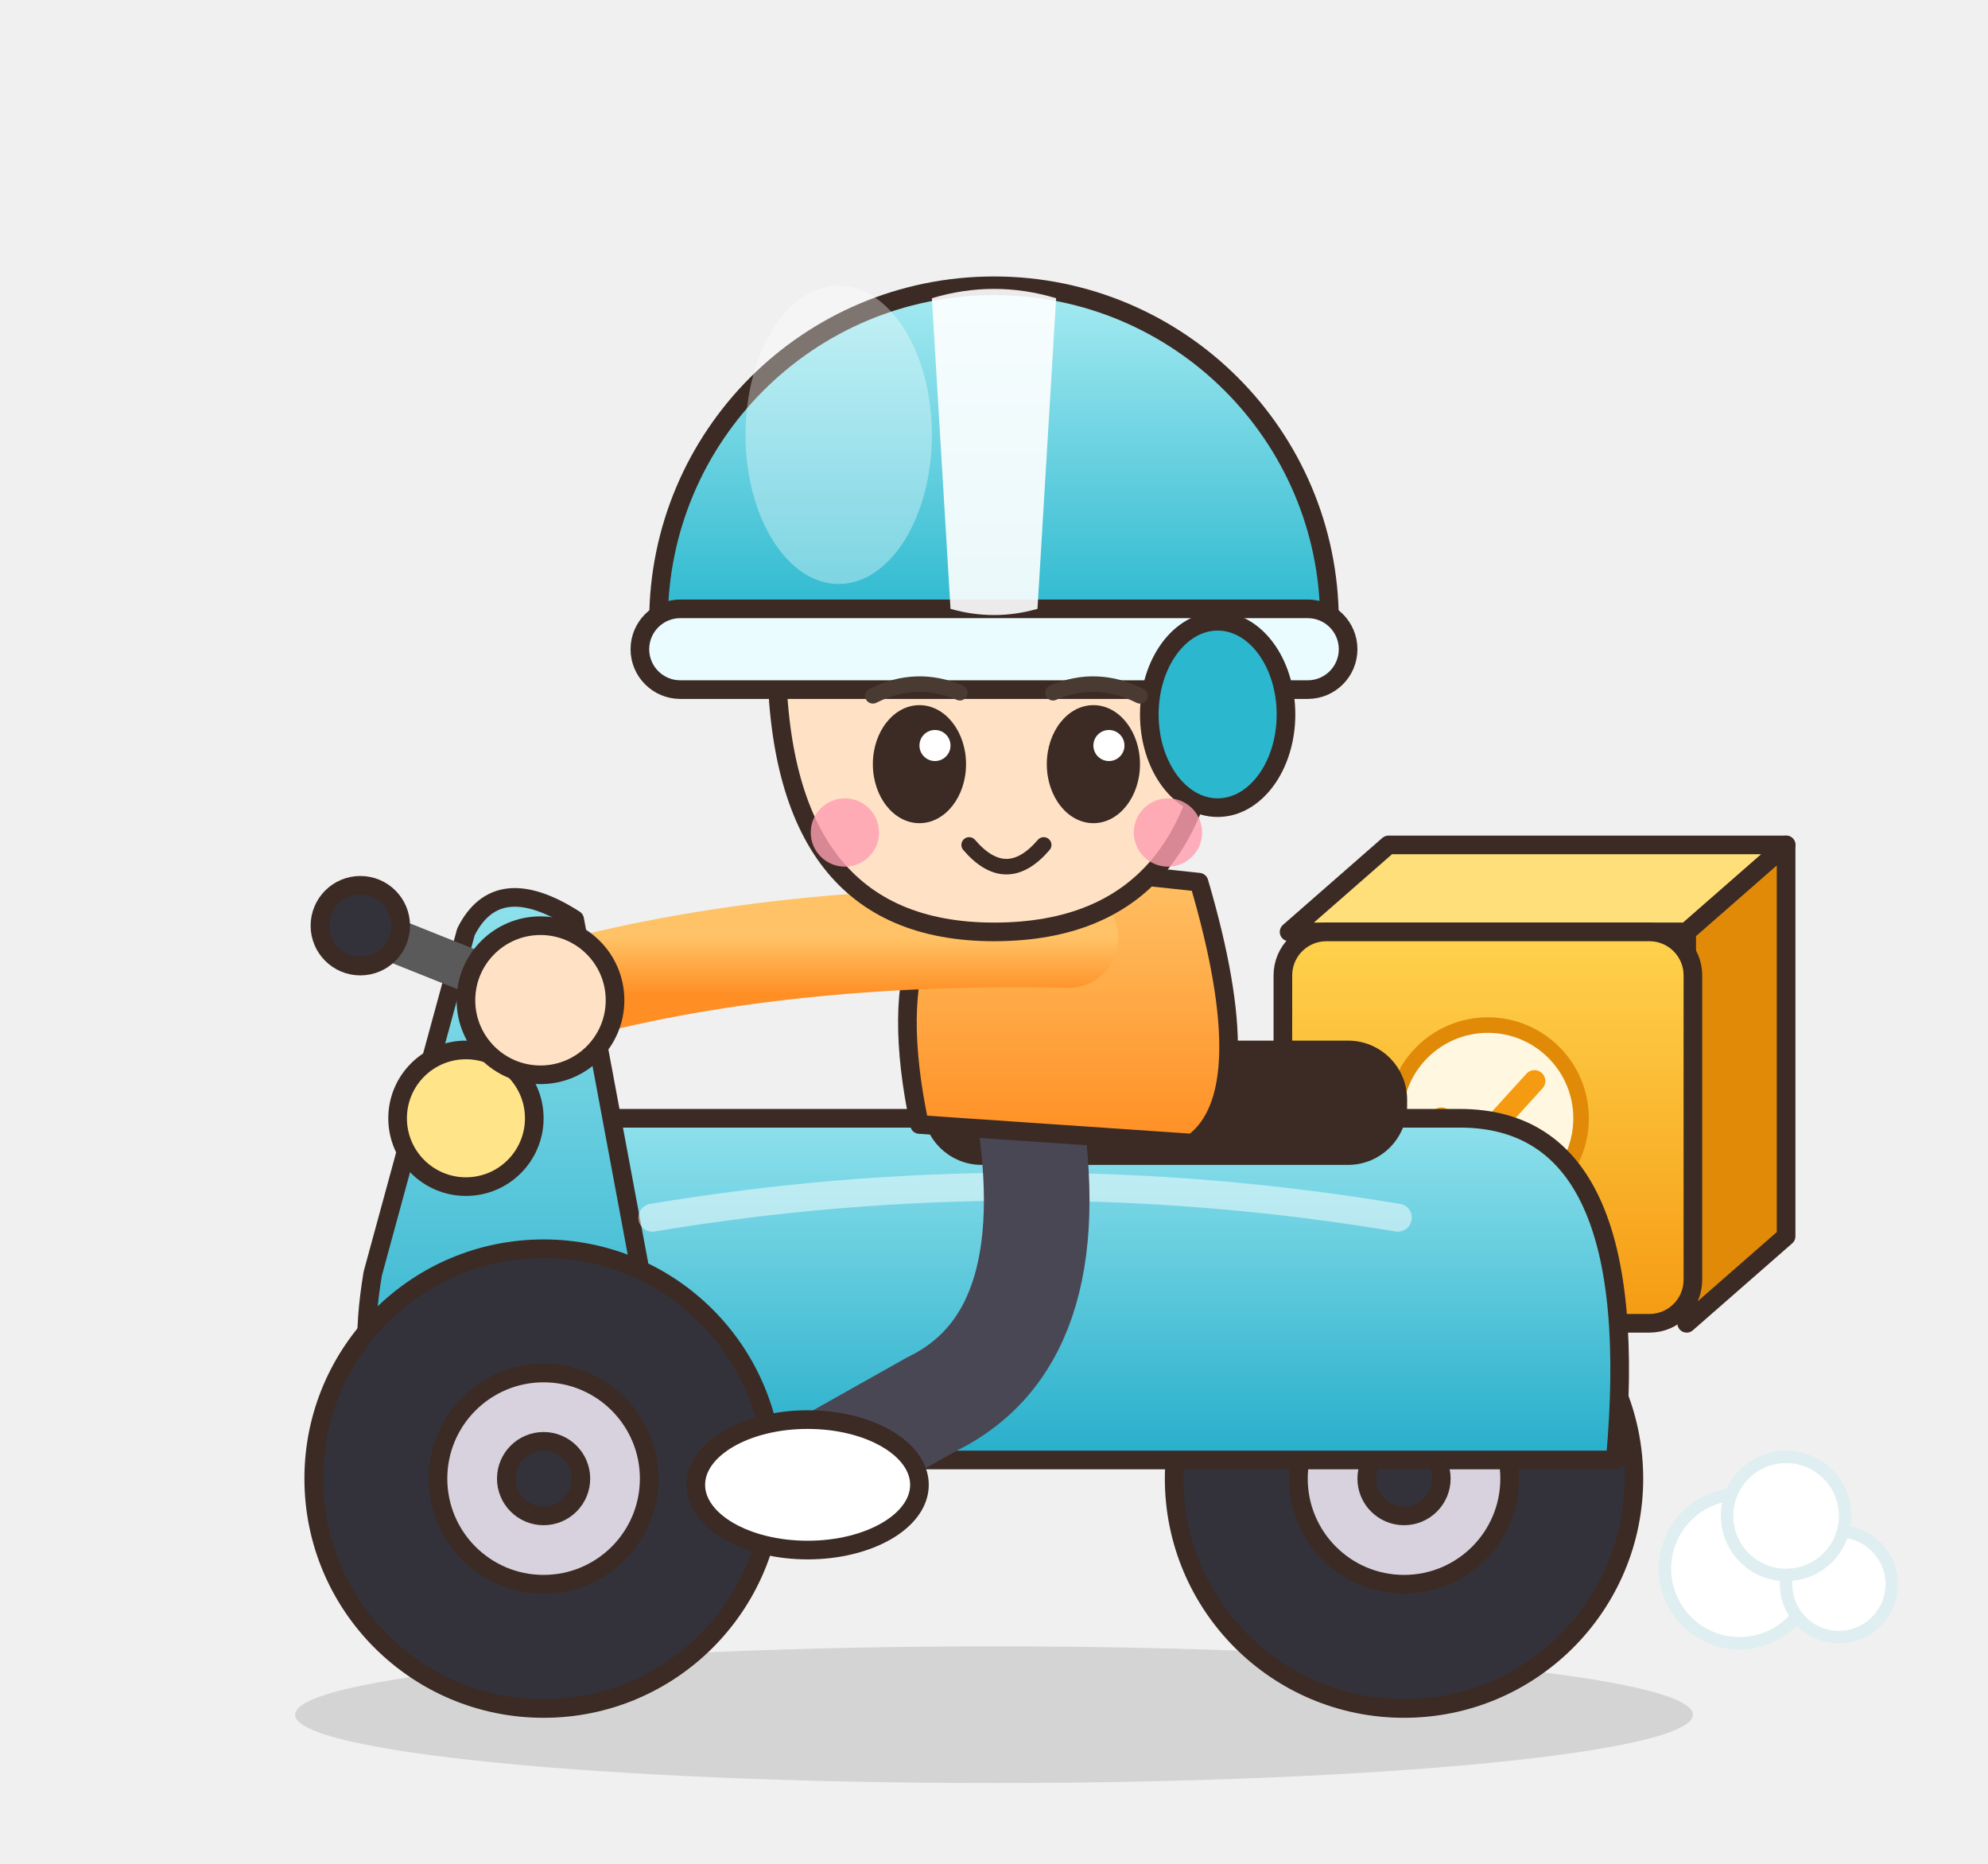
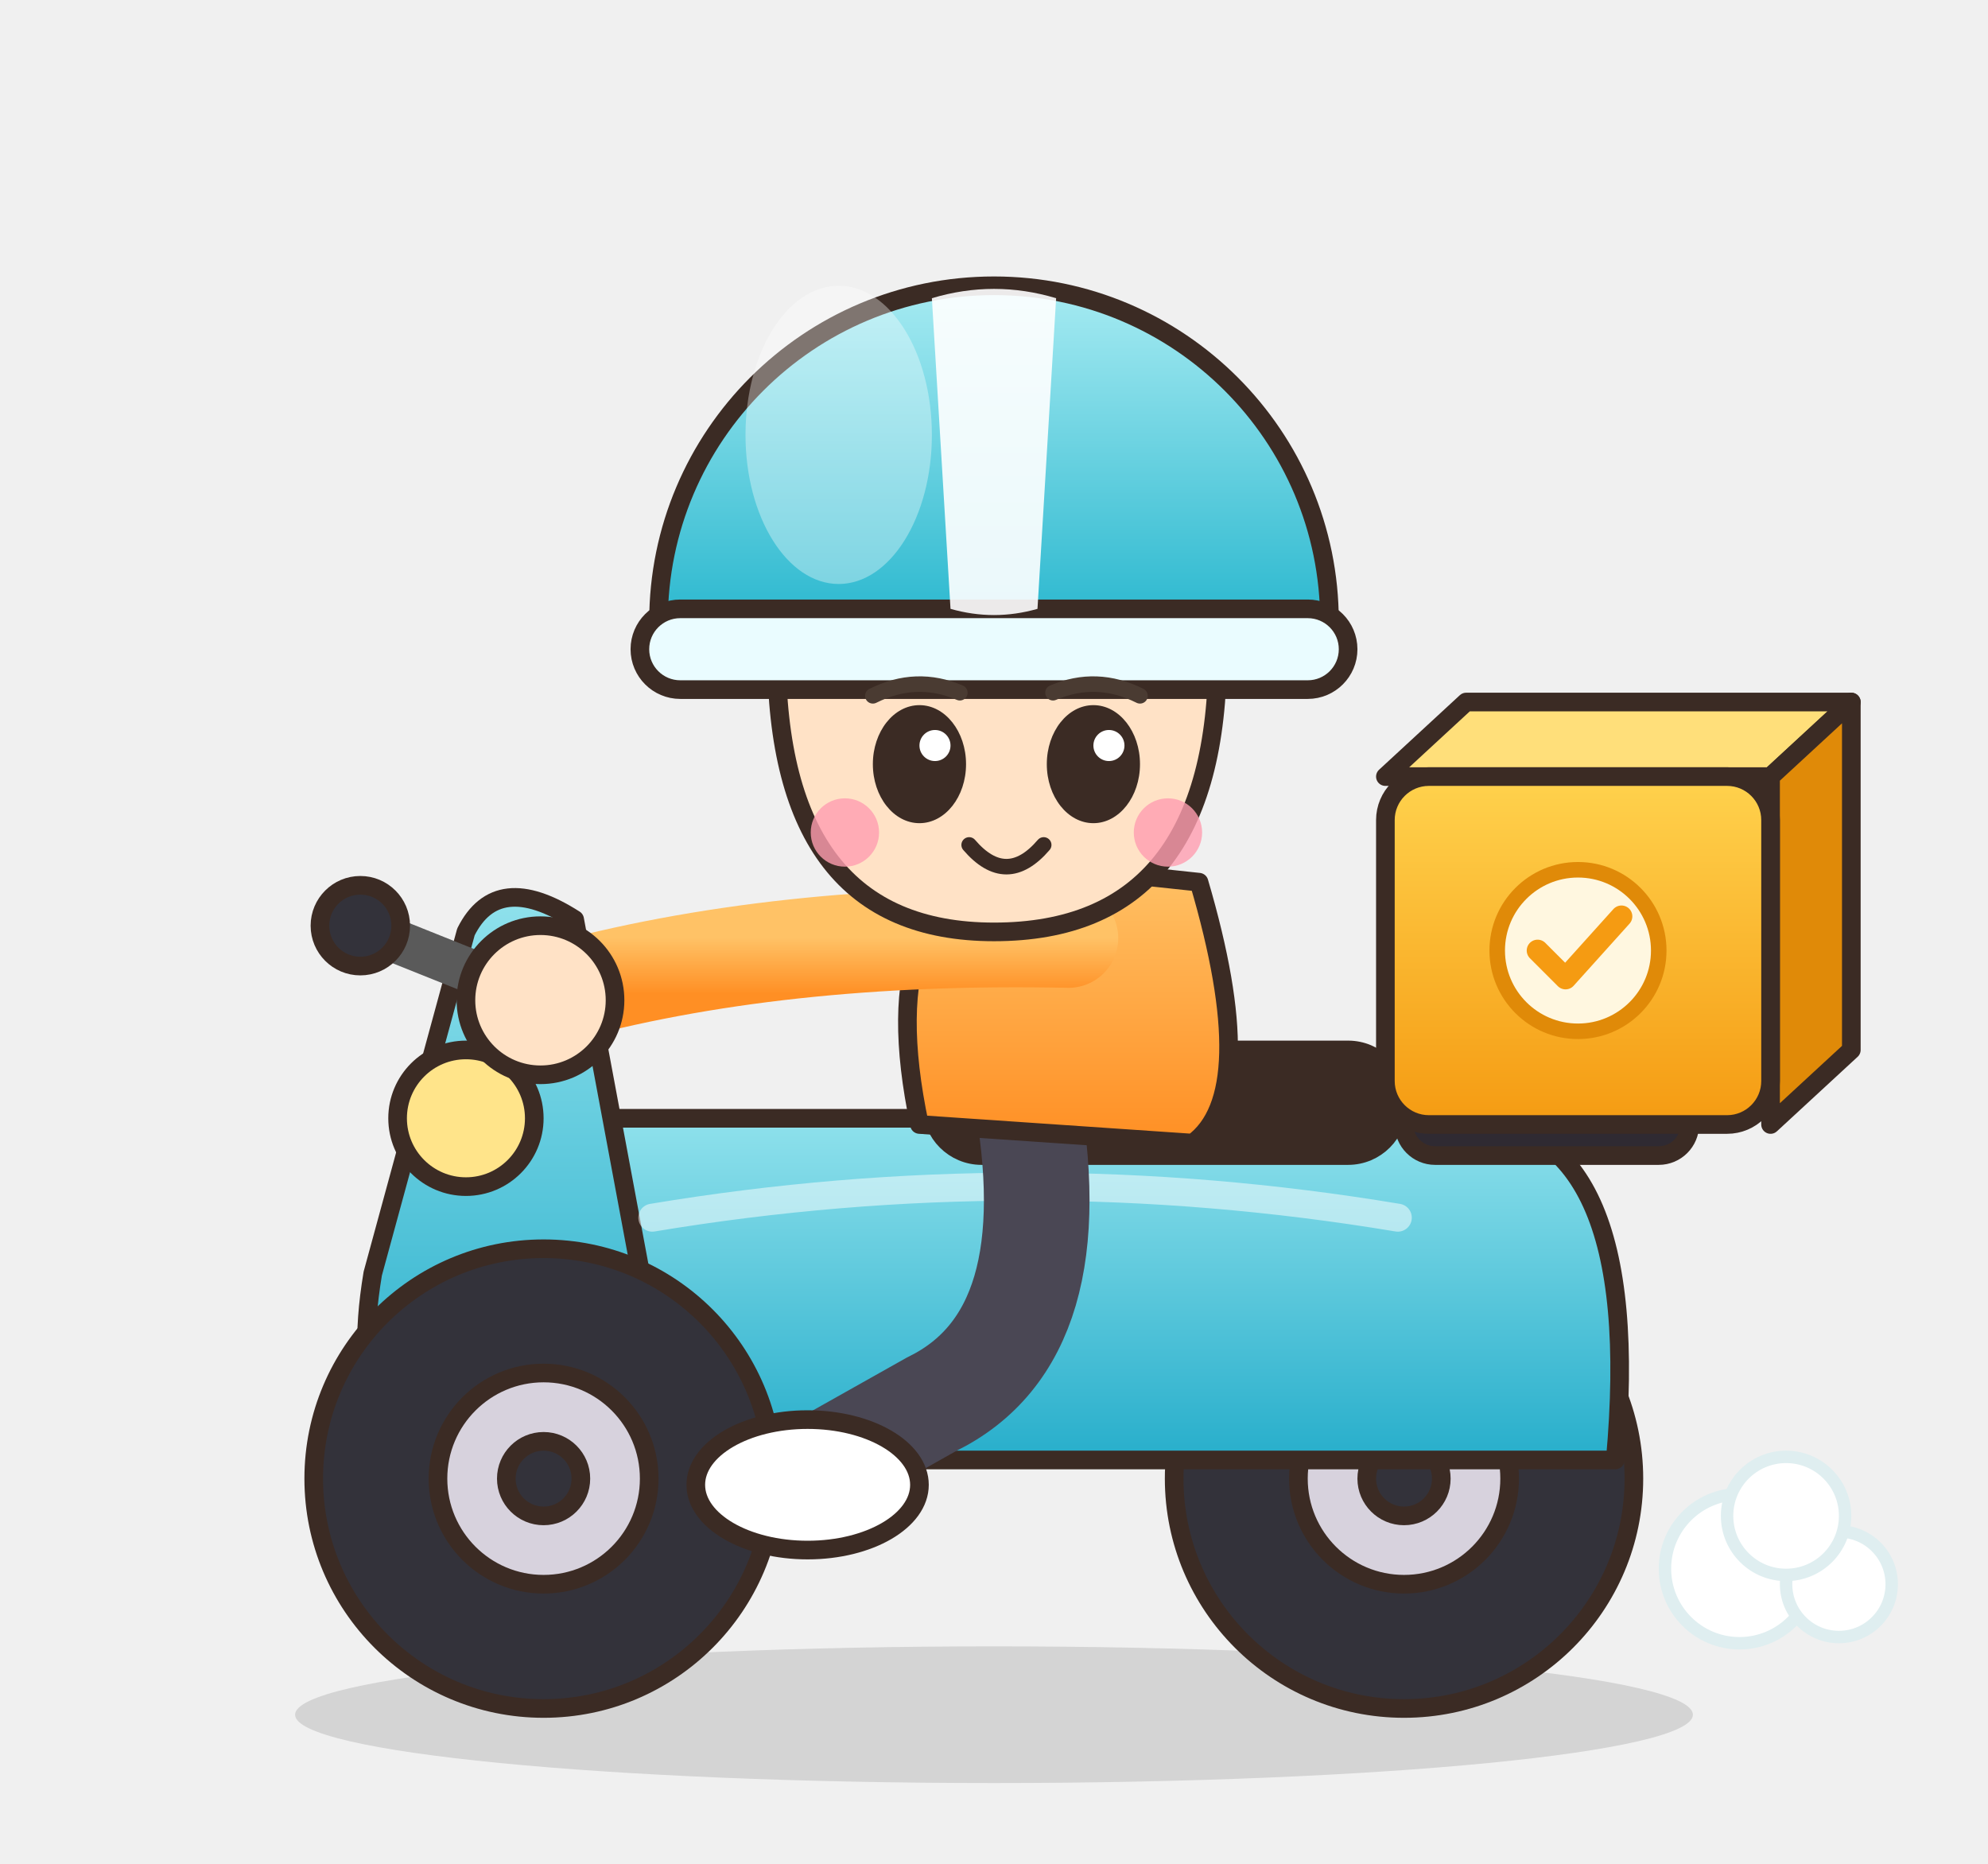
<svg xmlns="http://www.w3.org/2000/svg" viewBox="0 0 640 600">
  <defs>
    <linearGradient id="helmet" x1="0" y1="0" x2="0" y2="1">
      <stop offset="0" stop-color="#a7ebf2" />
      <stop offset="1" stop-color="#2bb8cf" />
    </linearGradient>
    <linearGradient id="scoot" x1="0" y1="0" x2="0" y2="1">
      <stop offset="0" stop-color="#8fe1ec" />
      <stop offset="1" stop-color="#27aecb" />
    </linearGradient>
    <linearGradient id="box" x1="0" y1="0" x2="0" y2="1">
      <stop offset="0" stop-color="#ffd24d" />
      <stop offset="1" stop-color="#f59b12" />
    </linearGradient>
    <linearGradient id="shirt" x1="0" y1="0" x2="0" y2="1">
      <stop offset="0" stop-color="#ffc266" />
      <stop offset="1" stop-color="#ff8f24" />
    </linearGradient>
  </defs>
  <g stroke="#3b2b24" stroke-width="6" stroke-linejoin="round" stroke-linecap="round">
    <ellipse cx="320" cy="552" rx="225" ry="22" fill="#000000" opacity="0.12" stroke="none" />
    <g fill="#ffffff" stroke="#dfeef0" stroke-width="4">
      <circle cx="560" cy="505" r="24" />
      <circle cx="592" cy="510" r="17" />
      <circle cx="575" cy="488" r="19" />
    </g>
-     <line x1="470" y1="430" x2="500" y2="470" stroke="#8a8a8a" stroke-width="8" />
-     <polygon points="415,300 447,272 575,272 543,300" fill="#ffdf7a" />
-     <polygon points="543,300 575,272 575,398 543,426" fill="#e08a08" />
-     <rect x="413" y="300" width="132" height="126" rx="14" fill="url(#box)" />
-     <circle cx="479" cy="360" r="30" fill="#fff7e0" stroke="#e08a08" stroke-width="5" />
-     <path d="M464 360 l10 10 l20 -22" fill="none" stroke="#f59b12" stroke-width="7" />
    <circle cx="452" cy="476" r="74" fill="#33323a" />
    <circle cx="452" cy="476" r="34" fill="#d7d2dd" />
    <circle cx="452" cy="476" r="12" fill="#33323a" />
    <path d="M150 470 Q120 360 200 360 L470 360 Q530 360 520 470 Z" fill="url(#scoot)" />
    <path d="M150 470 Q110 470 120 410 L150 300 Q160 280 185 296 L210 430 Z" fill="url(#scoot)" />
    <rect x="300" y="338" width="150" height="34" rx="16" fill="#3b2b24" />
    <path d="M210 392 Q330 372 450 392" fill="none" stroke="#ffffff" stroke-width="9" opacity="0.5" stroke-linecap="round" />
+     <rect x="452" y="350" width="92" height="22" rx="10" fill="#2f2a32" />
+     <polygon points="446,250 472,226 596,226 570,250" fill="#ffdf7a" />
+     <polygon points="570,250 596,226 596,338 570,362" fill="#e08a08" />
+     <rect x="446" y="250" width="124" height="112" rx="14" fill="url(#box)" />
+     <circle cx="508" cy="306" r="26" fill="#fff7e0" stroke="#e08a08" stroke-width="5" />
+     <path d="M495 306 l9 9 l18 -20" fill="none" stroke="#f59b12" stroke-width="7" />
    <line x1="120" y1="300" x2="170" y2="320" stroke="#5a5a5a" stroke-width="14" />
    <circle cx="116" cy="298" r="13" fill="#33323a" />
    <circle cx="150" cy="360" r="22" fill="#ffe48a" stroke="#3b2b24" stroke-width="6" />
    <circle cx="175" cy="476" r="74" fill="#33323a" />
    <circle cx="175" cy="476" r="34" fill="#d7d2dd" />
    <circle cx="175" cy="476" r="12" fill="#33323a" />
    <path d="M330 350 Q345 430 300 452 L268 470" fill="none" stroke="#4a4754" stroke-width="34" />
    <ellipse cx="260" cy="478" rx="36" ry="21" fill="#ffffff" stroke="#3b2b24" stroke-width="6" />
    <path d="M296 362 Q280 286 330 278 L386 284 Q406 352 384 368 Z" fill="url(#shirt)" />
    <path d="M344 302 Q250 300 178 320" fill="none" stroke="url(#shirt)" stroke-width="32" />
    <circle cx="174" cy="322" r="24" fill="#ffe2c6" />
    <path d="M250 210 Q250 300 320 300 Q392 300 392 210 Z" fill="#ffe2c6" />
    <path d="M258 205 Q270 175 300 180 Q330 165 362 188 Q352 200 320 196 Q286 206 258 215 Z" fill="#4a3b32" />
    <path d="M212 200 a108 108 0 0 1 216 0 Z" fill="url(#helmet)" />
    <rect x="206" y="196" width="228" height="26" rx="13" fill="#eafcff" />
    <path d="M300 96 q20 -6 40 0 l-6 100 q-14 4 -28 0 Z" fill="#ffffff" opacity="0.9" stroke="none" />
    <ellipse cx="270" cy="140" rx="30" ry="48" fill="#ffffff" opacity="0.35" stroke="none" />
-     <ellipse cx="392" cy="230" rx="22" ry="30" fill="#2bb8cf" />
    <path d="M281 224 q14 -7 28 -1" fill="none" stroke="#4a3b32" stroke-width="5" />
    <path d="M339 223 q14 -6 28 1" fill="none" stroke="#4a3b32" stroke-width="5" />
    <ellipse cx="296" cy="246" rx="15" ry="19" fill="#3b2b24" stroke="none" />
    <ellipse cx="352" cy="246" rx="15" ry="19" fill="#3b2b24" stroke="none" />
    <circle cx="301" cy="240" r="5" fill="#fff" stroke="none" />
    <circle cx="357" cy="240" r="5" fill="#fff" stroke="none" />
    <circle cx="272" cy="268" r="11" fill="#ff9eb0" stroke="none" opacity="0.8" />
    <circle cx="376" cy="268" r="11" fill="#ff9eb0" stroke="none" opacity="0.8" />
    <path d="M312 272 Q324 286 336 272" fill="none" stroke="#3b2b24" stroke-width="5" />
  </g>
</svg>
